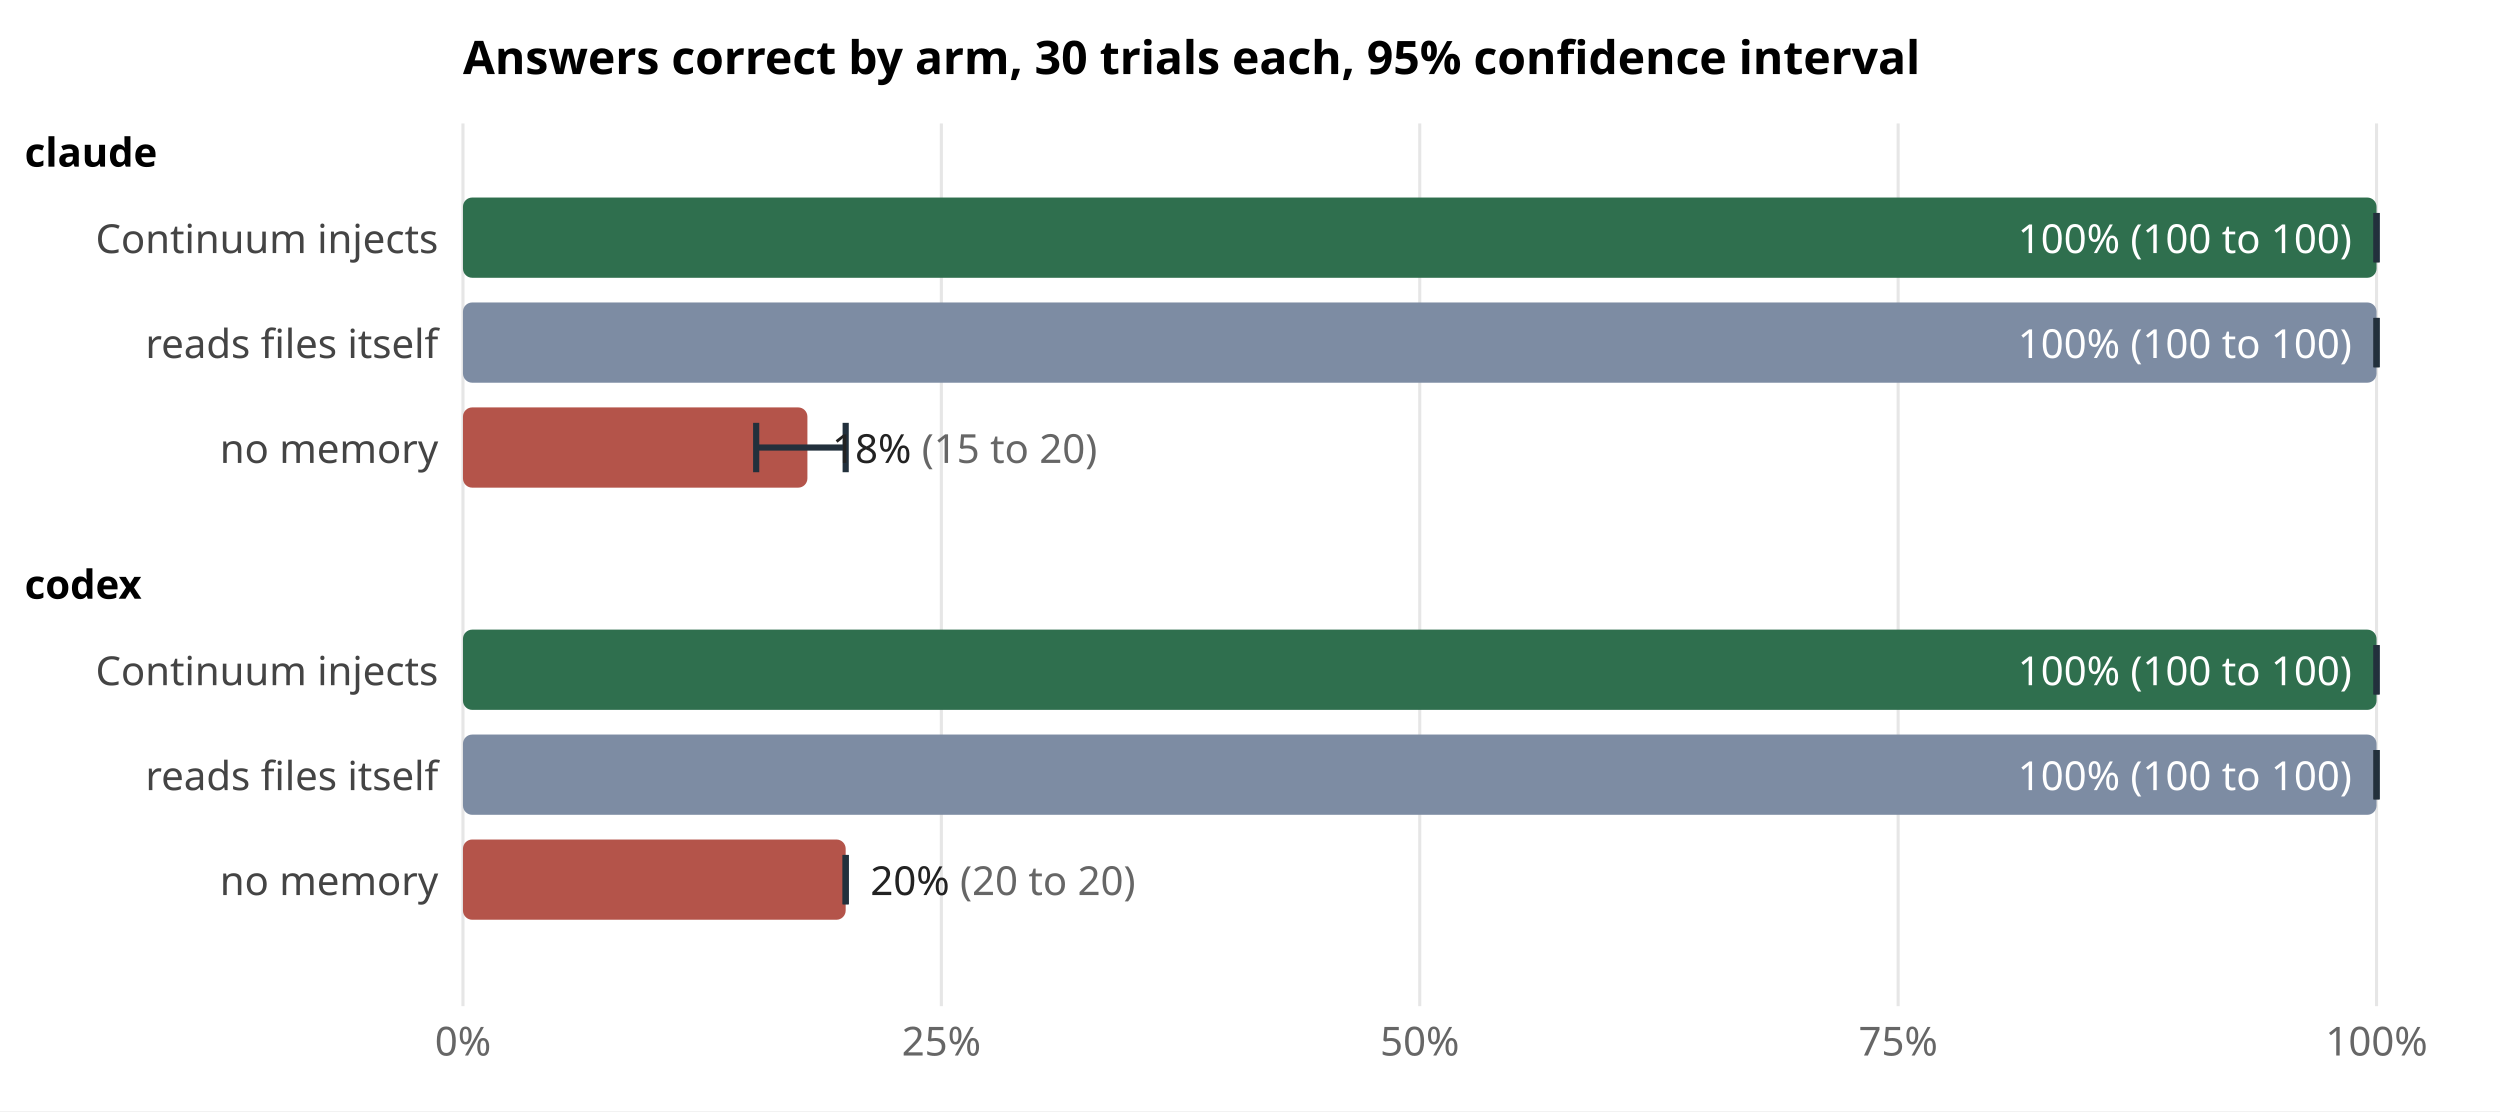
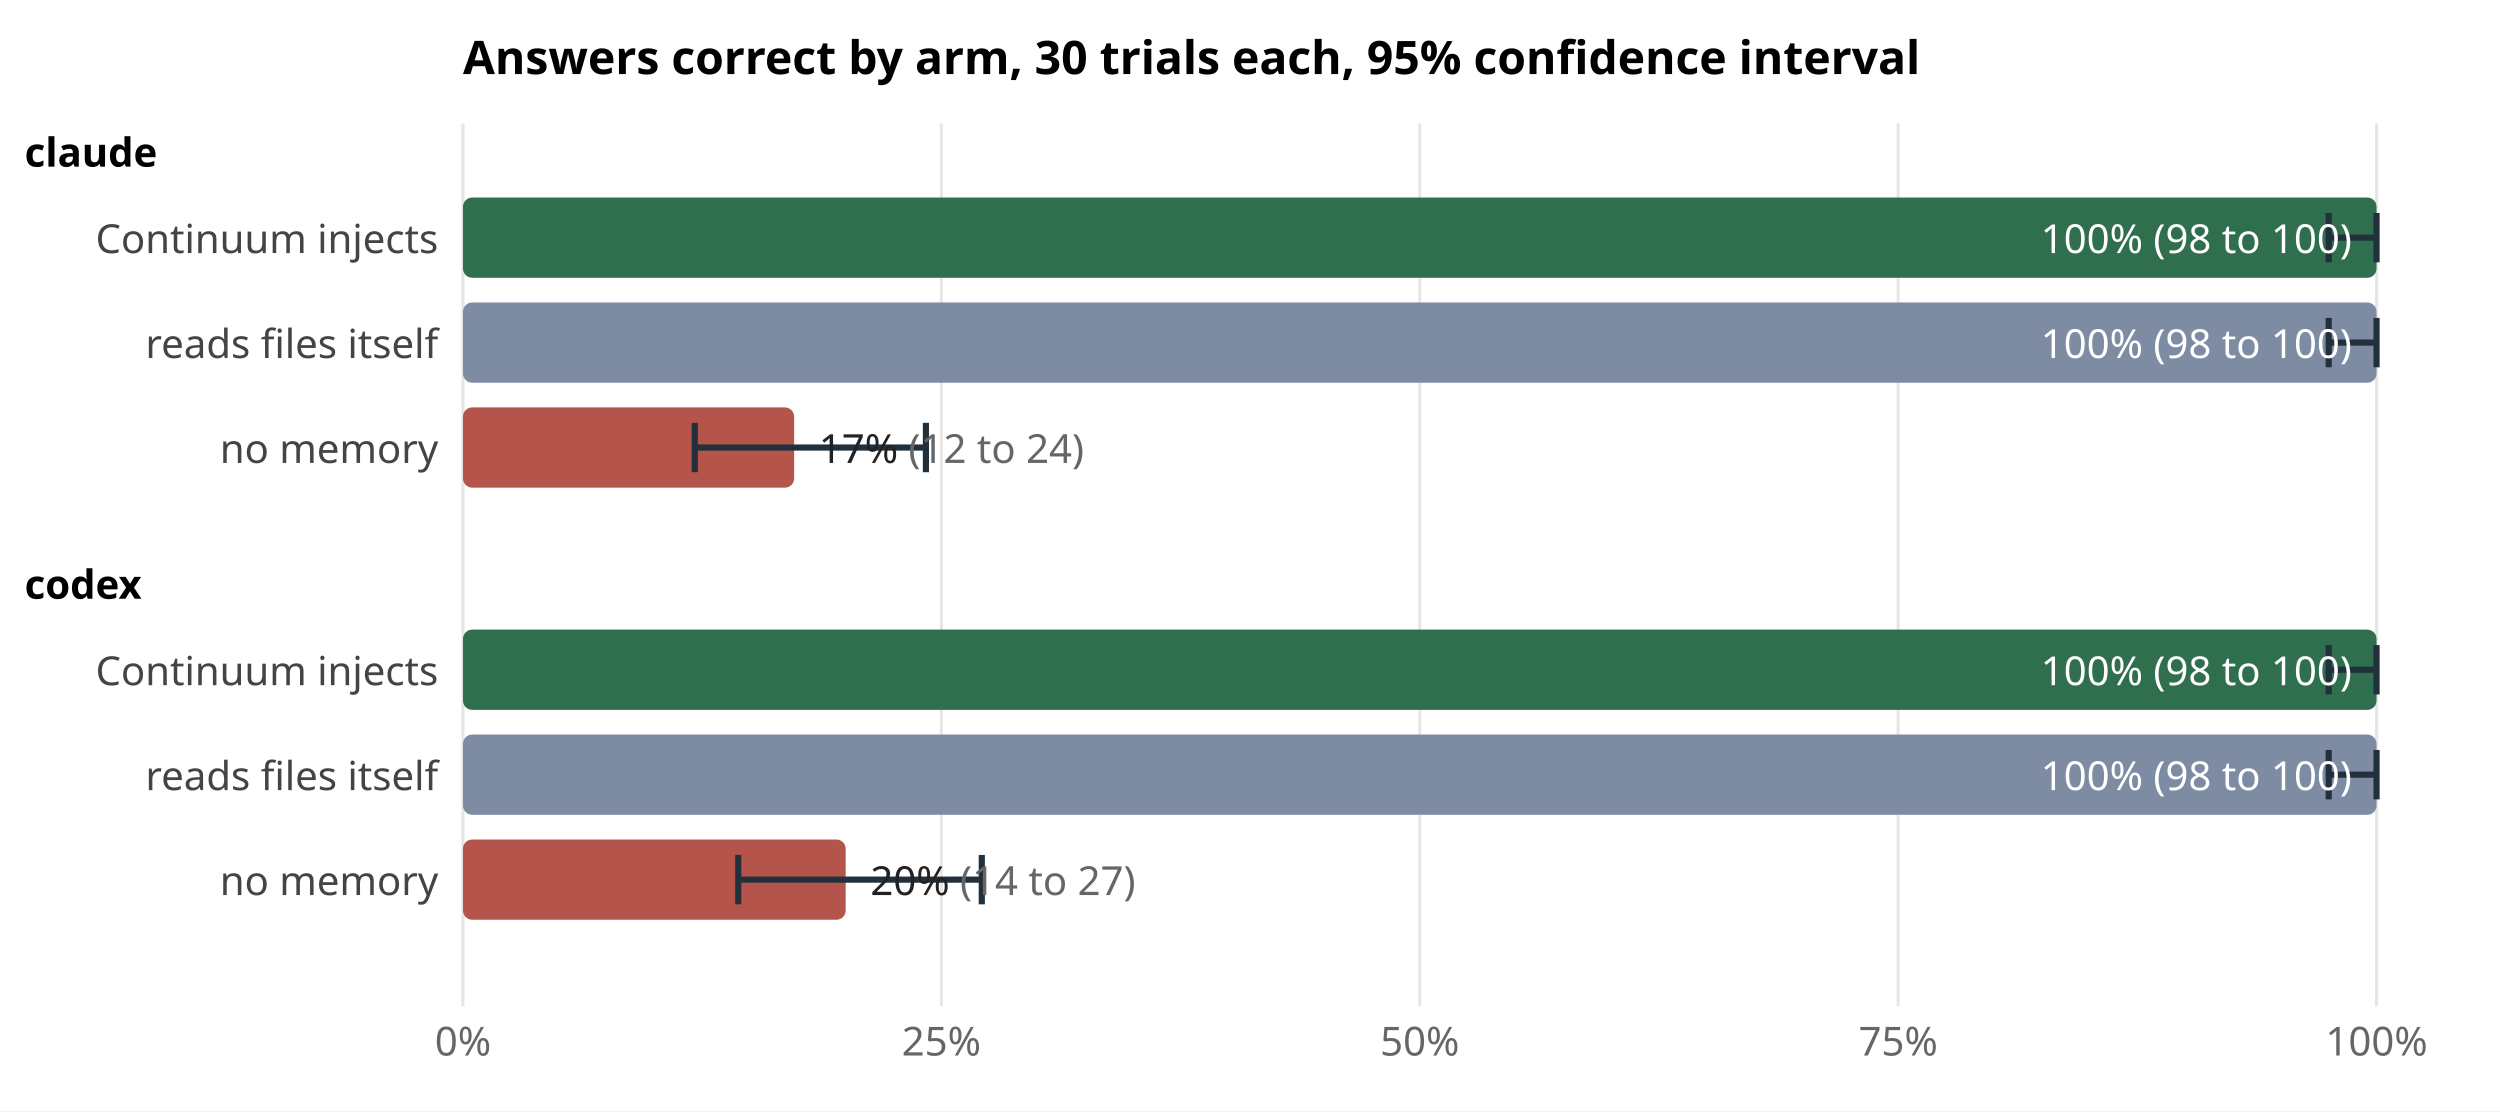
<svg xmlns="http://www.w3.org/2000/svg" width="810" height="360" viewBox="0 0 810 360" font-family="system-ui,sans-serif" font-size="13">
  <rect width="100%" height="100%" fill="#ffffff" />
  <text x="150" y="24" font-size="15" font-weight="600">Answers correct by arm, 30 trials each, 95% confidence interval</text>
  <line x1="150" y1="40" x2="150" y2="326" stroke="#e6e6e6" />
  <text x="150" y="342" text-anchor="middle" fill="#666">0%</text>
  <line x1="305" y1="40" x2="305" y2="326" stroke="#e6e6e6" />
  <text x="305" y="342" text-anchor="middle" fill="#666">25%</text>
  <line x1="460" y1="40" x2="460" y2="326" stroke="#e6e6e6" />
  <text x="460" y="342" text-anchor="middle" fill="#666">50%</text>
  <line x1="615" y1="40" x2="615" y2="326" stroke="#e6e6e6" />
  <text x="615" y="342" text-anchor="middle" fill="#666">75%</text>
  <line x1="770" y1="40" x2="770" y2="326" stroke="#e6e6e6" />
  <text x="770" y="342" text-anchor="middle" fill="#666">100%</text>
  <text x="8" y="54" font-weight="600">claude</text>
  <text x="142" y="82" text-anchor="end" fill="#444">Continuum injects</text>
  <rect x="150" y="64" width="620.0" height="26" fill="#2f6f4e" rx="3" />
-   <line x1="770.0" y1="77.0" x2="770.0" y2="77.0" stroke="#22303c" stroke-width="2" />
+   <line x1="754.5" y1="77.0" x2="770.0" y2="77.0" stroke="#22303c" stroke-width="2" />
+   <line x1="754.5" y1="69" x2="754.5" y2="85" stroke="#22303c" stroke-width="2" />
  <line x1="770.0" y1="69" x2="770.0" y2="85" stroke="#22303c" stroke-width="2" />
-   <line x1="770.0" y1="69" x2="770.0" y2="85" stroke="#22303c" stroke-width="2" />
-   <text x="762.0" y="82" text-anchor="end" fill="#ffffff">100% (100 to 100)</text>
+   <text x="762.0" y="82" text-anchor="end" fill="#ffffff">100% (98 to 100)</text>
  <text x="142" y="116" text-anchor="end" fill="#444">reads files itself</text>
  <rect x="150" y="98" width="620.0" height="26" fill="#7d8ca3" rx="3" />
-   <line x1="770.0" y1="111.0" x2="770.0" y2="111.0" stroke="#22303c" stroke-width="2" />
+   <line x1="754.5" y1="111.0" x2="770.0" y2="111.0" stroke="#22303c" stroke-width="2" />
+   <line x1="754.5" y1="103" x2="754.5" y2="119" stroke="#22303c" stroke-width="2" />
  <line x1="770.0" y1="103" x2="770.0" y2="119" stroke="#22303c" stroke-width="2" />
-   <line x1="770.0" y1="103" x2="770.0" y2="119" stroke="#22303c" stroke-width="2" />
-   <text x="762.0" y="116" text-anchor="end" fill="#ffffff">100% (100 to 100)</text>
+   <text x="762.0" y="116" text-anchor="end" fill="#ffffff">100% (98 to 100)</text>
  <text x="142" y="150" text-anchor="end" fill="#444">no memory</text>
-   <rect x="150" y="132" width="111.6" height="26" fill="#b4544a" rx="3" />
-   <line x1="245.0" y1="145.0" x2="274.0" y2="145.0" stroke="#22303c" stroke-width="2" />
-   <line x1="245.0" y1="137" x2="245.0" y2="153" stroke="#22303c" stroke-width="2" />
-   <line x1="274.0" y1="137" x2="274.0" y2="153" stroke="#22303c" stroke-width="2" />
-   <text x="269.6" y="150" fill="#222">18% <tspan fill="#666">(15 to 20)</tspan>
+   <rect x="150" y="132" width="107.3" height="26" fill="#b4544a" rx="3" />
+   <line x1="225.1" y1="145.0" x2="300.0" y2="145.0" stroke="#22303c" stroke-width="2" />
+   <line x1="225.1" y1="137" x2="225.1" y2="153" stroke="#22303c" stroke-width="2" />
+   <line x1="300.0" y1="137" x2="300.0" y2="153" stroke="#22303c" stroke-width="2" />
+   <text x="265.3" y="150" fill="#222">17% <tspan fill="#666">(12 to 24)</tspan>
  </text>
  <text x="8" y="194" font-weight="600">codex</text>
  <text x="142" y="222" text-anchor="end" fill="#444">Continuum injects</text>
  <rect x="150" y="204" width="620.0" height="26" fill="#2f6f4e" rx="3" />
-   <line x1="770.0" y1="217.0" x2="770.0" y2="217.0" stroke="#22303c" stroke-width="2" />
+   <line x1="754.5" y1="217.0" x2="770.0" y2="217.0" stroke="#22303c" stroke-width="2" />
+   <line x1="754.5" y1="209" x2="754.5" y2="225" stroke="#22303c" stroke-width="2" />
  <line x1="770.0" y1="209" x2="770.0" y2="225" stroke="#22303c" stroke-width="2" />
-   <line x1="770.0" y1="209" x2="770.0" y2="225" stroke="#22303c" stroke-width="2" />
-   <text x="762.0" y="222" text-anchor="end" fill="#ffffff">100% (100 to 100)</text>
+   <text x="762.0" y="222" text-anchor="end" fill="#ffffff">100% (98 to 100)</text>
  <text x="142" y="256" text-anchor="end" fill="#444">reads files itself</text>
  <rect x="150" y="238" width="620.0" height="26" fill="#7d8ca3" rx="3" />
-   <line x1="770.0" y1="251.0" x2="770.0" y2="251.0" stroke="#22303c" stroke-width="2" />
+   <line x1="754.5" y1="251.0" x2="770.0" y2="251.0" stroke="#22303c" stroke-width="2" />
+   <line x1="754.5" y1="243" x2="754.5" y2="259" stroke="#22303c" stroke-width="2" />
  <line x1="770.0" y1="243" x2="770.0" y2="259" stroke="#22303c" stroke-width="2" />
-   <line x1="770.0" y1="243" x2="770.0" y2="259" stroke="#22303c" stroke-width="2" />
-   <text x="762.0" y="256" text-anchor="end" fill="#ffffff">100% (100 to 100)</text>
+   <text x="762.0" y="256" text-anchor="end" fill="#ffffff">100% (98 to 100)</text>
  <text x="142" y="290" text-anchor="end" fill="#444">no memory</text>
  <rect x="150" y="272" width="124.0" height="26" fill="#b4544a" rx="3" />
-   <line x1="274.0" y1="285.0" x2="274.0" y2="285.0" stroke="#22303c" stroke-width="2" />
-   <line x1="274.0" y1="277" x2="274.0" y2="293" stroke="#22303c" stroke-width="2" />
-   <line x1="274.0" y1="277" x2="274.0" y2="293" stroke="#22303c" stroke-width="2" />
-   <text x="282.0" y="290" fill="#222">20% <tspan fill="#666">(20 to 20)</tspan>
+   <line x1="239.2" y1="285.0" x2="318.1" y2="285.0" stroke="#22303c" stroke-width="2" />
+   <line x1="239.2" y1="277" x2="239.2" y2="293" stroke="#22303c" stroke-width="2" />
+   <line x1="318.1" y1="277" x2="318.1" y2="293" stroke="#22303c" stroke-width="2" />
+   <text x="282.0" y="290" fill="#222">20% <tspan fill="#666">(14 to 27)</tspan>
  </text>
</svg>
